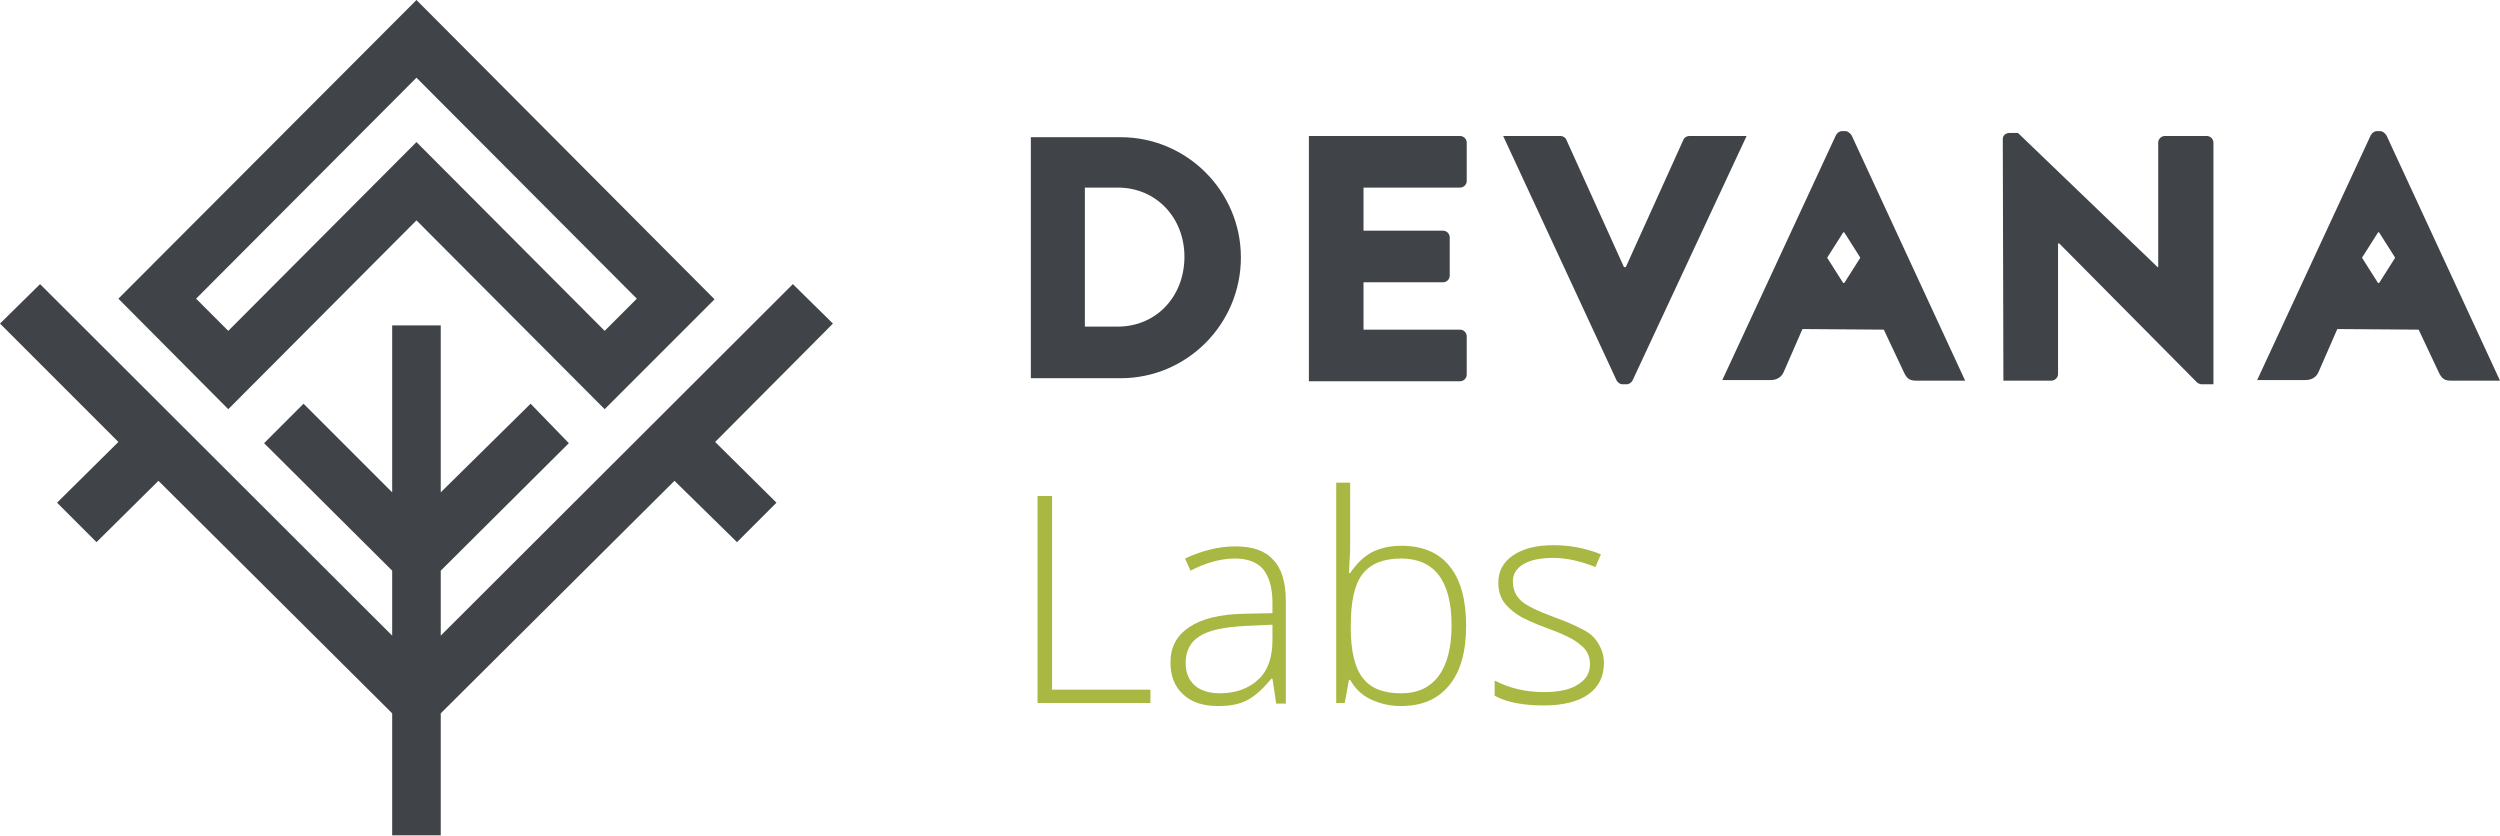
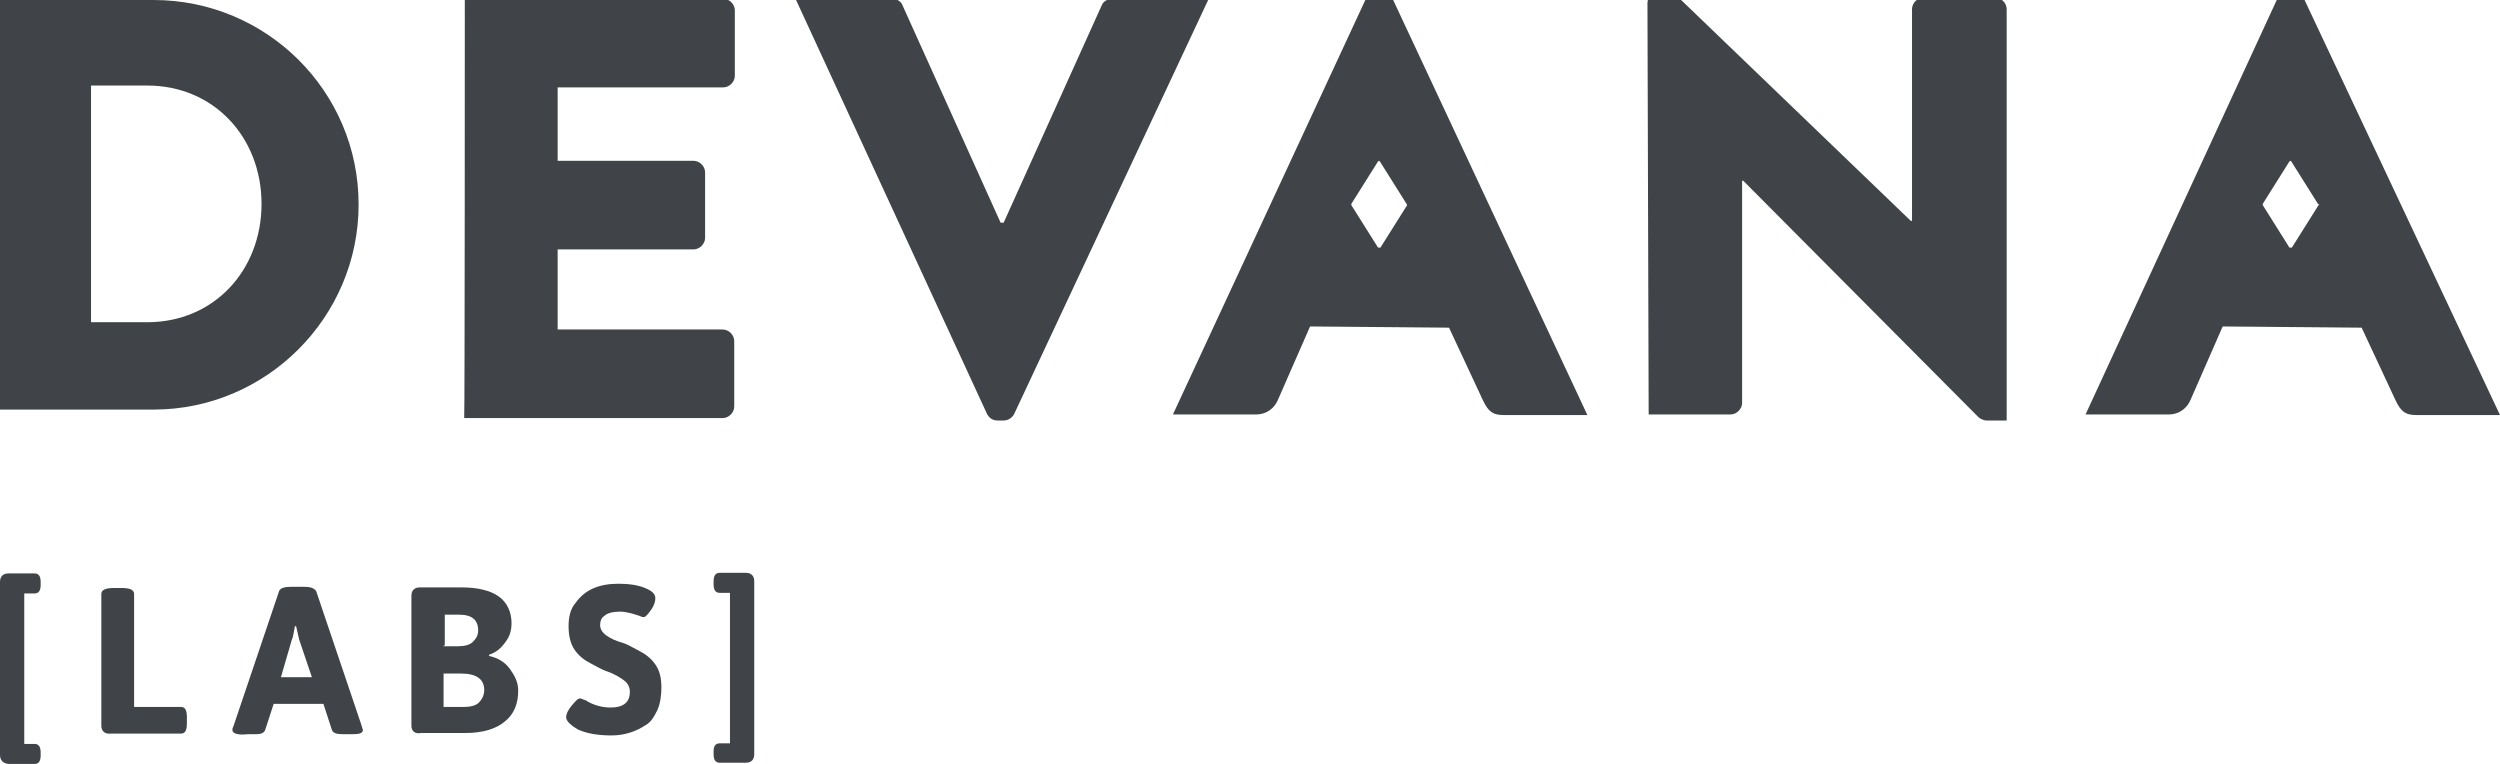
- <svg xmlns="http://www.w3.org/2000/svg" version="1.1" id="Layer_1" x="0px" y="0px" viewBox="0 0 411.8 137.6" style="enable-background:new 0 0 411.8 137.6;" xml:space="preserve">
+ <svg xmlns="http://www.w3.org/2000/svg" version="1.1" id="Layer_1" x="0px" y="0px" viewBox="-99 335 412 125.8" style="enable-background:new -99 335 412 125.8;" xml:space="preserve">
  <style type="text/css">
	.st0{fill:#404449;}
- 	.st1{fill:#A8B843;}
</style>
-   <g id="Logo">
+   <g>
    <g>
-       <g>
-         <path class="st0" d="M215.6,22.4c0,0,0.5,0,1.1,0h23.8c0.6,0,1.1,0.5,1.1,1.1v6.3c0,0.6-0.5,1.1-1.1,1.1h-15.9V38h13.1     c0.6,0,1.1,0.5,1.1,1.1v6.3c0,0.6-0.5,1.1-1.1,1.1h-13.1v7.8h15.9c0.6,0,1.1,0.5,1.1,1.1v6.3c0,0.6-0.5,1.1-1.1,1.1h-23.8     c-0.6,0-1.1,0-1.1,0V22.4z" />
-       </g>
-       <g>
-         <path class="st0" d="M247.6,22.4c0,0,0.8,0,1.7,0h7.7c0.5,0,0.9,0.3,1,0.6l9.5,21h0.3l9.5-21c0.1-0.3,0.5-0.6,1-0.6h7.7     c0.9,0,1.7,0,1.7,0l-18.8,40.3c-0.2,0.3-0.5,0.6-1,0.6h-0.6c-0.5,0-0.8-0.3-1-0.6L247.6,22.4z" />
-       </g>
-       <g>
-         <path class="st0" d="M329.9,22.9c0-0.6,0.5-1,1.1-1h1.4l23,22.1h0.1V23.5c0-0.6,0.5-1.1,1.1-1.1h6.9c0.6,0,1.1,0.5,1.1,1.1v39.8     c0,0-0.5,0-1.1,0h-0.9c-0.2,0-0.6-0.2-0.7-0.3l-22.7-22.9H339v21.5c0,0.6-0.5,1.1-1.1,1.1l-7.9,0L329.9,22.9z" />
-       </g>
-       <g>
-         <path class="st0" d="M305,22.3c-0.2-0.3-0.6-0.7-1-0.7h-0.6c-0.4,0-0.8,0.3-1,0.7l-18.7,40.3h1.7h6.3c1.1,0,1.8-0.6,2.1-1.3     l3.1-7.1l13.4,0.1l3.3,7c0.5,1.1,1,1.4,2,1.4h6.4c0.9,0,1.7,0,1.7,0L305,22.3z M306.4,42.5l-2.6,4.1c0,0,0,0-0.1,0     c0,0-0.1,0-0.1,0l-2.6-4.1c0,0,0-0.1,0-0.1l2.6-4.1c0,0,0.1-0.1,0.2,0l2.6,4.1C306.4,42.4,306.4,42.4,306.4,42.5z" />
-       </g>
-       <g>
-         <path class="st0" d="M393.1,22.3c-0.2-0.3-0.6-0.7-1-0.7h-0.6c-0.4,0-0.8,0.3-1,0.7l-18.7,40.3h1.7h6.3c1.1,0,1.8-0.6,2.1-1.3     l3.1-7.1l13.4,0.1l3.3,7c0.5,1.1,1,1.4,2,1.4h6.4c0.9,0,1.7,0,1.7,0L393.1,22.3z M394.5,42.5l-2.6,4.1c0,0-0.1,0-0.1,0     s-0.1,0-0.1,0l-2.6-4.1c0,0,0-0.1,0-0.1l2.6-4.1c0,0,0.1-0.1,0.2,0l2.6,4.1C394.5,42.4,394.5,42.4,394.5,42.5z" />
-       </g>
-       <g>
-         <path class="st0" d="M169.8,22.6c0,0,0.4,0,1,0h13.8c10.9,0,19.8,8.9,19.8,19.8c0,11-8.9,19.9-19.8,19.9h-13.8c-0.6,0-1,0-1,0     V22.6z M184.1,53.8c6.4,0,11-5,11-11.5c0-6.4-4.6-11.4-11-11.4h-5.4v22.9H184.1z" />
-       </g>
-     </g>
-     <g>
-       <g>
-         <path class="st0" d="M37.6,67.4l31-31.1l31,31.1l18.1-18.1L68.6,0L19.5,49.2L37.6,67.4z M104.9,49.2l-5.3,5.3l-31-31.1l-31,31.1     l-5.3-5.3l36.3-36.4L104.9,49.2z" />
-       </g>
-       <g>
-         <polygon class="st0" points="64.6,104.7 64.6,94 43.5,73 50,66.5 64.6,81.1 64.6,53.6 72.6,53.6 72.6,81.1 87.4,66.5 93.7,73      72.6,94 72.6,104.7 130.6,46.8 137.2,53.3 117.8,72.8 127.9,82.8 121.4,89.3 111.1,79.2 72.6,117.5 72.6,137.6 64.6,137.6      64.6,117.5 26.1,79.2 15.9,89.3 9.4,82.8 19.5,72.8 0,53.3 6.6,46.8    " />
-       </g>
-     </g>
-     <g>
-       <path class="st1" d="M170.9,115.8V81.7h2.4v31.9h16.2v2.2H170.9z" />
-       <path class="st1" d="M210.2,115.8l-0.6-4h-0.2c-1.3,1.6-2.6,2.8-3.9,3.5c-1.3,0.7-2.9,1-4.8,1c-2.5,0-4.4-0.6-5.8-1.9    c-1.4-1.3-2.1-3-2.1-5.3c0-2.5,1-4.4,3.1-5.8c2.1-1.4,5-2.1,8.9-2.2l4.8-0.1v-1.7c0-2.4-0.5-4.2-1.5-5.5c-1-1.2-2.6-1.8-4.7-1.8    c-2.3,0-4.8,0.7-7.3,2l-0.9-2c2.8-1.3,5.5-2,8.3-2c2.8,0,4.9,0.7,6.2,2.2c1.4,1.4,2.1,3.7,2.1,6.8v16.9H210.2z M200.9,114.2    c2.7,0,4.8-0.8,6.4-2.3c1.6-1.5,2.3-3.7,2.3-6.5v-2.5l-4.4,0.2c-3.6,0.2-6.1,0.7-7.6,1.7c-1.5,0.9-2.3,2.4-2.3,4.4    c0,1.6,0.5,2.8,1.5,3.7C197.7,113.7,199.1,114.2,200.9,114.2z" />
-       <path class="st1" d="M230.8,89.9c3.5,0,6.2,1.1,8,3.4c1.8,2.2,2.7,5.5,2.7,9.8c0,4.2-0.9,7.5-2.8,9.8c-1.9,2.3-4.5,3.4-8,3.4    c-1.8,0-3.4-0.4-4.9-1.1s-2.6-1.8-3.4-3.2h-0.2l-0.7,3.8h-1.4V79.5h2.3v9.1c0,1.4,0,2.6-0.1,3.8l-0.1,2h0.2c1-1.5,2.1-2.6,3.5-3.4    C227.3,90.3,228.9,89.9,230.8,89.9z M230.8,92c-3,0-5.1,0.9-6.4,2.6c-1.3,1.7-1.9,4.5-1.9,8.5v0.4c0,3.8,0.7,6.6,2,8.2    c1.3,1.7,3.4,2.5,6.3,2.5c2.8,0,4.8-1,6.2-2.9s2.1-4.7,2.1-8.3C239.1,95.7,236.3,92,230.8,92z" />
-       <path class="st1" d="M264.2,109.2c0,2.3-0.9,4-2.6,5.2c-1.7,1.2-4.2,1.8-7.3,1.8c-3.4,0-6.1-0.5-8.1-1.6v-2.5    c2.5,1.3,5.2,1.9,8.1,1.9c2.5,0,4.4-0.4,5.7-1.3c1.3-0.8,1.9-1.9,1.9-3.3c0-1.3-0.5-2.4-1.6-3.2c-1-0.9-2.7-1.7-5.1-2.6    c-2.5-0.9-4.3-1.7-5.3-2.4c-1-0.7-1.8-1.4-2.3-2.2c-0.5-0.8-0.8-1.8-0.8-3c0-1.9,0.8-3.4,2.4-4.5s3.8-1.7,6.7-1.7    c2.7,0,5.3,0.5,7.8,1.5l-0.9,2.1c-2.5-1-4.8-1.5-6.9-1.5c-2.1,0-3.7,0.3-4.9,1c-1.2,0.7-1.8,1.6-1.8,2.9c0,1.3,0.5,2.4,1.4,3.2    c0.9,0.8,2.8,1.7,5.5,2.7c2.3,0.8,3.9,1.6,5,2.2s1.8,1.4,2.3,2.3S264.2,108.1,264.2,109.2z" />
+       <path class="st0" d="M-22.4,334.8h1.9h40.7c1,0,1.9,0.9,1.9,1.9v10.8c0,1-0.9,1.9-1.9,1.9H-7.1v12.1h22.4c1,0,1.9,0.9,1.9,1.9    v10.8c0,1-0.9,1.9-1.9,1.9H-7.1v13.2h27.2c1,0,1.9,0.9,1.9,1.9v10.8c0,1-0.9,1.9-1.9,1.9h-40.7h-1.9    C-22.4,403.7-22.4,334.8-22.4,334.8z" />
+       <path class="st0" d="M32.1,334.8H35h13c0.9,0,1.5,0.5,1.7,1l16.2,35.9h0.5l16.2-35.9c0.2-0.5,0.9-1,1.7-1h13h2.9l-32.1,68.5    c-0.3,0.5-0.9,1-1.7,1h-1c-0.9,0-1.4-0.5-1.7-1L32.1,334.8z" />
+       <path class="st0" d="M172.5,335.5c0-1,0.9-1.7,1.9-1.7h2.4l39.1,37.6h0.2v-34.9c0-1,0.9-1.9,1.9-1.9h11.8c1,0,1.9,0.9,1.9,1.9    v67.8h-1.9h-1.5c-0.3,0-1-0.3-1.2-0.5l-38.8-39h-0.2v36.6c0,1-0.9,1.9-1.9,1.9h-13.5L172.5,335.5z" />
+       <path class="st0" d="M130.5,334.8c-0.3-0.5-1-1.2-1.7-1.2h-1c-0.7,0-1.4,0.5-1.7,1.2l-31.8,68.5h2.9h10.8c1.9,0,3.1-1.2,3.6-2.4    l5.3-12.1l22.9,0.2l5.6,12c0.9,1.9,1.7,2.4,3.4,2.4h10.9h2.9L130.5,334.8z M132.9,368.8l-4.4,7h-0.2h-0.2l-4.4-7v-0.2l4.4-7    c0,0,0.2-0.2,0.3,0l4.4,7C132.9,368.8,132.9,368.8,132.9,368.8" />
+       <path class="st0" d="M280.7,334.8c-0.3-0.5-1-1.2-1.7-1.2h-1c-0.7,0-1.4,0.5-1.7,1.2l-31.6,68.5h2.9h10.8c1.9,0,3.1-1.2,3.6-2.4    l5.3-12.1l22.9,0.2l5.6,12c0.9,1.9,1.7,2.4,3.4,2.4h10.9h2.9L280.7,334.8z M283.1,368.8l-4.4,7h-0.2h-0.2l-4.4-7v-0.2l4.4-7    c0,0,0.2-0.2,0.3,0l4.4,7C283.3,368.8,283.3,368.8,283.1,368.8" />
+       <path class="st0" d="M-99,335h1.7h23.6c18.6,0,33.8,15,33.8,33.7c0,18.6-15.2,33.8-33.8,33.8h-23.6H-99V335z M-74.7,388.1    c10.9,0,18.8-8.5,18.8-19.5s-7.9-19.5-18.8-19.5H-84v39H-74.7z" />
+       <path class="st0" d="M-99,459.4v-28.5c0-0.9,0.5-1.4,1.4-1.4h4.3c0.7,0,1,0.5,1,1.4v0.5c0,0.9-0.3,1.4-1,1.4h-1.7v24.8h1.7    c0.7,0,1,0.5,1,1.4v0.5c0,0.9-0.3,1.4-1,1.4h-4.3C-98.5,460.8-99,460.3-99,459.4" />
+       <path class="st0" d="M-82.3,454.6v-21.7c0-0.7,0.7-1,2.1-1h1.2c1.4,0,2.1,0.3,2.1,1v18.6h7.7c0.7,0,1,0.5,1,1.7v1    c0,1.2-0.3,1.7-1,1.7h-11.6C-81.7,456-82.3,455.5-82.3,454.6" />
+       <path class="st0" d="M-60.7,455.3c0-0.2,0-0.3,0.2-0.7l7.5-22.2c0.2-0.5,0.9-0.7,2.1-0.7h1.9c1.2,0,1.7,0.2,2.1,0.7l7.5,22.2    c0,0.2,0.2,0.5,0.2,0.7c0,0.5-0.5,0.7-1.7,0.7h-1.5c-1.2,0-1.7-0.2-1.9-0.7l-1.4-4.3h-8.2l-1.4,4.3c-0.2,0.5-0.7,0.7-1.5,0.7h-1.4    C-60,456.2-60.7,455.8-60.7,455.3 M-52.7,446.6h5.1l-2.1-6.2l-0.5-2.2h-0.2c-0.2,1-0.3,1.9-0.5,2.2L-52.7,446.6z" />
+       <path class="st0" d="M-31.2,454.6v-21.4c0-0.9,0.5-1.4,1.4-1.4h6.8c2.7,0,4.8,0.5,6.2,1.5c1.4,1,2.1,2.6,2.1,4.4    c0,1.2-0.3,2.2-1,3.1c-0.7,1-1.5,1.7-2.7,2.1v0.2c1.4,0.3,2.6,1,3.4,2.1s1.4,2.2,1.4,3.6c0,2.2-0.7,3.9-2.2,5.1    c-1.4,1.2-3.6,1.9-6.5,1.9h-7.3C-30.6,456-31.2,455.5-31.2,454.6 M-25.9,441.5h2.4c1,0,1.9-0.2,2.4-0.7c0.5-0.5,0.9-1,0.9-1.9    c0-1.7-1-2.6-3.1-2.6h-2.4v5.1H-25.9z M-25.9,451.5h3.4c1,0,1.9-0.2,2.4-0.7c0.5-0.5,0.9-1.2,0.9-2.1c0-1.7-1.2-2.7-3.8-2.7h-2.9    C-25.9,446.1-25.9,451.5-25.9,451.5z" />
+       <path class="st0" d="M-5.7,453.2c0-0.5,0.3-1.2,0.9-1.9s1-1.2,1.4-1.2c0.2,0,0.5,0.2,0.9,0.3c1.4,0.9,2.9,1.2,4.1,1.2    c2.2,0,3.2-0.9,3.2-2.6c0-0.7-0.3-1.4-1-1.9c-0.7-0.5-1.5-1-2.6-1.4c-1-0.3-1.9-0.9-2.9-1.4c-1-0.5-1.9-1.2-2.6-2.2    c-0.7-1-1-2.4-1-3.9c0-1.5,0.3-2.9,1.2-3.9c1.5-2.1,3.8-3.1,7-3.1c1.7,0,3.2,0.2,4.4,0.7c1.2,0.5,1.7,1,1.7,1.7    c0,0.5-0.2,1.2-0.7,1.9c-0.5,0.7-0.9,1.2-1.2,1.2c-0.2,0-0.3,0-0.7-0.2c-0.9-0.3-2.1-0.7-3.2-0.7s-2.1,0.2-2.6,0.7    c-0.5,0.3-0.7,0.9-0.7,1.5s0.3,1.2,1,1.7c0.7,0.5,1.5,0.9,2.6,1.2c1,0.3,1.9,0.9,2.9,1.4c1,0.5,1.9,1.2,2.6,2.2c0.7,1,1,2.2,1,3.8    c0,1.4-0.2,2.7-0.7,3.8c-0.5,1-1,1.9-1.9,2.4c-1.5,1-3.4,1.7-5.6,1.7s-4.1-0.3-5.6-1C-4.8,454.6-5.7,453.9-5.7,453.2" />
+       <path class="st0" d="M19.6,457.5h1.7v-24.8h-1.7c-0.7,0-1-0.5-1-1.4v-0.5c0-0.9,0.3-1.4,1-1.4h4.3c0.9,0,1.4,0.5,1.4,1.4v28.5    c0,0.9-0.5,1.4-1.4,1.4h-4.3c-0.7,0-1-0.5-1-1.4v-0.5C18.6,458,18.9,457.5,19.6,457.5" />
    </g>
  </g>
</svg>
